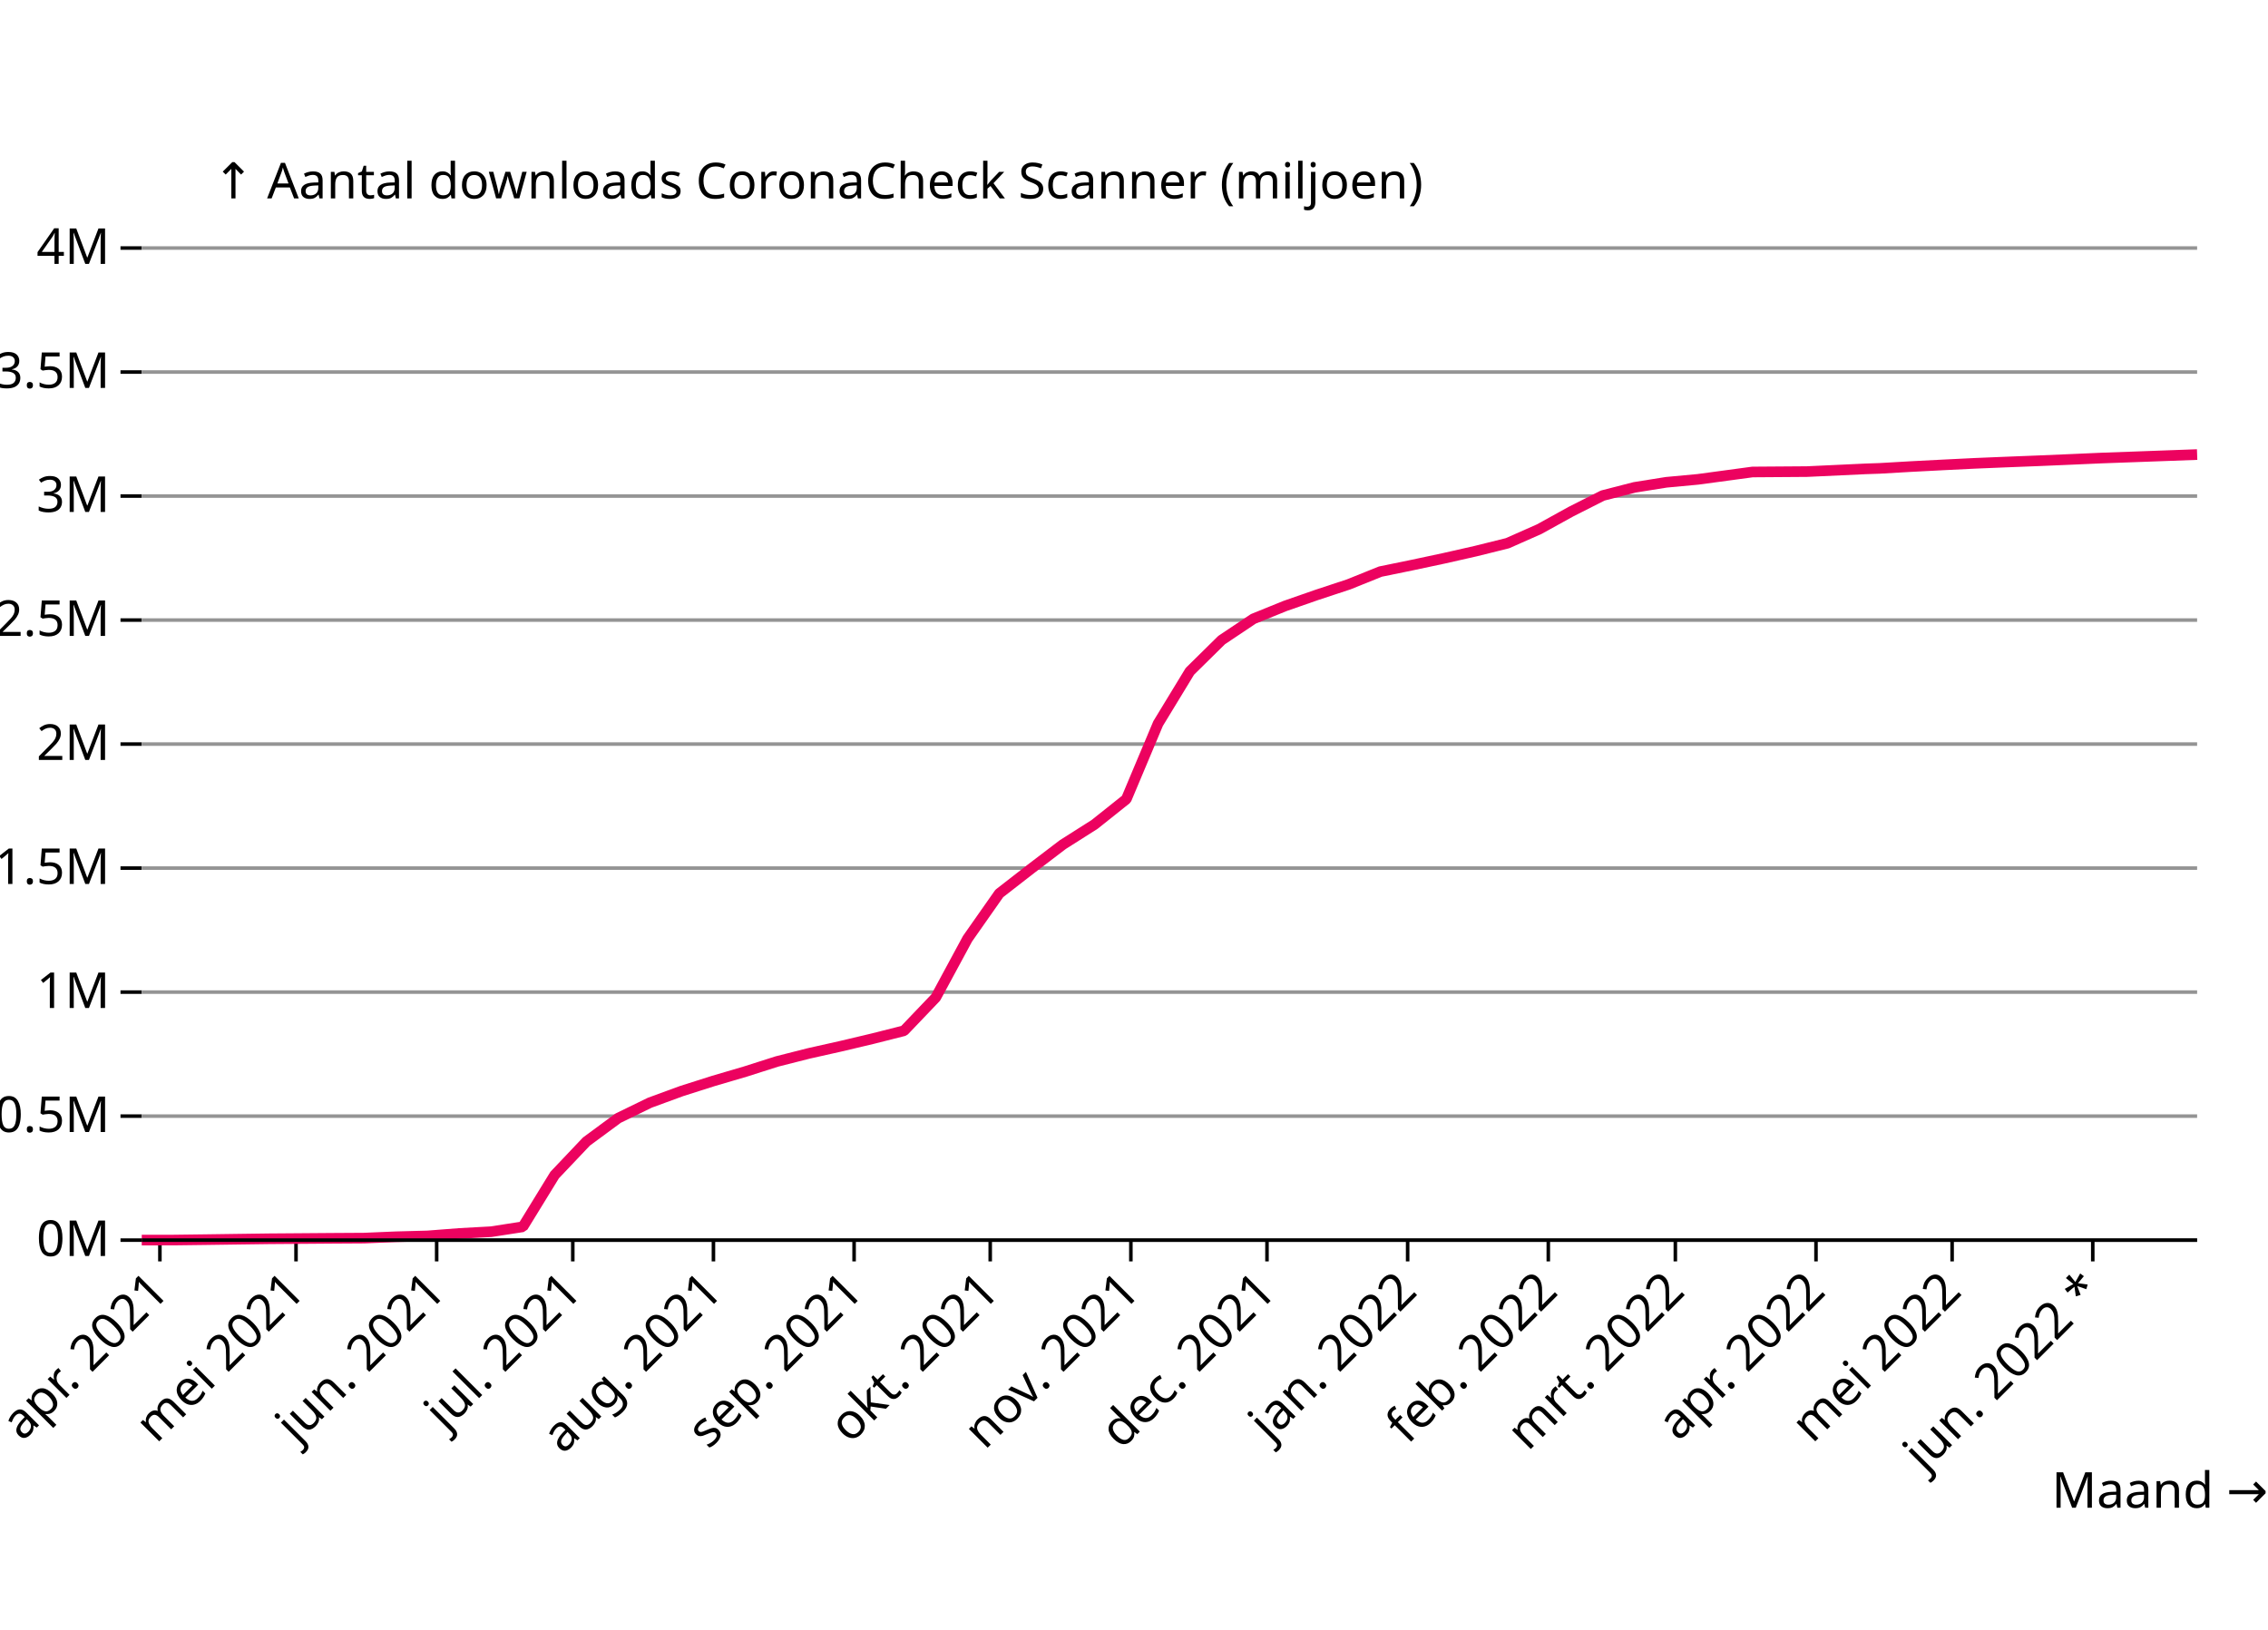
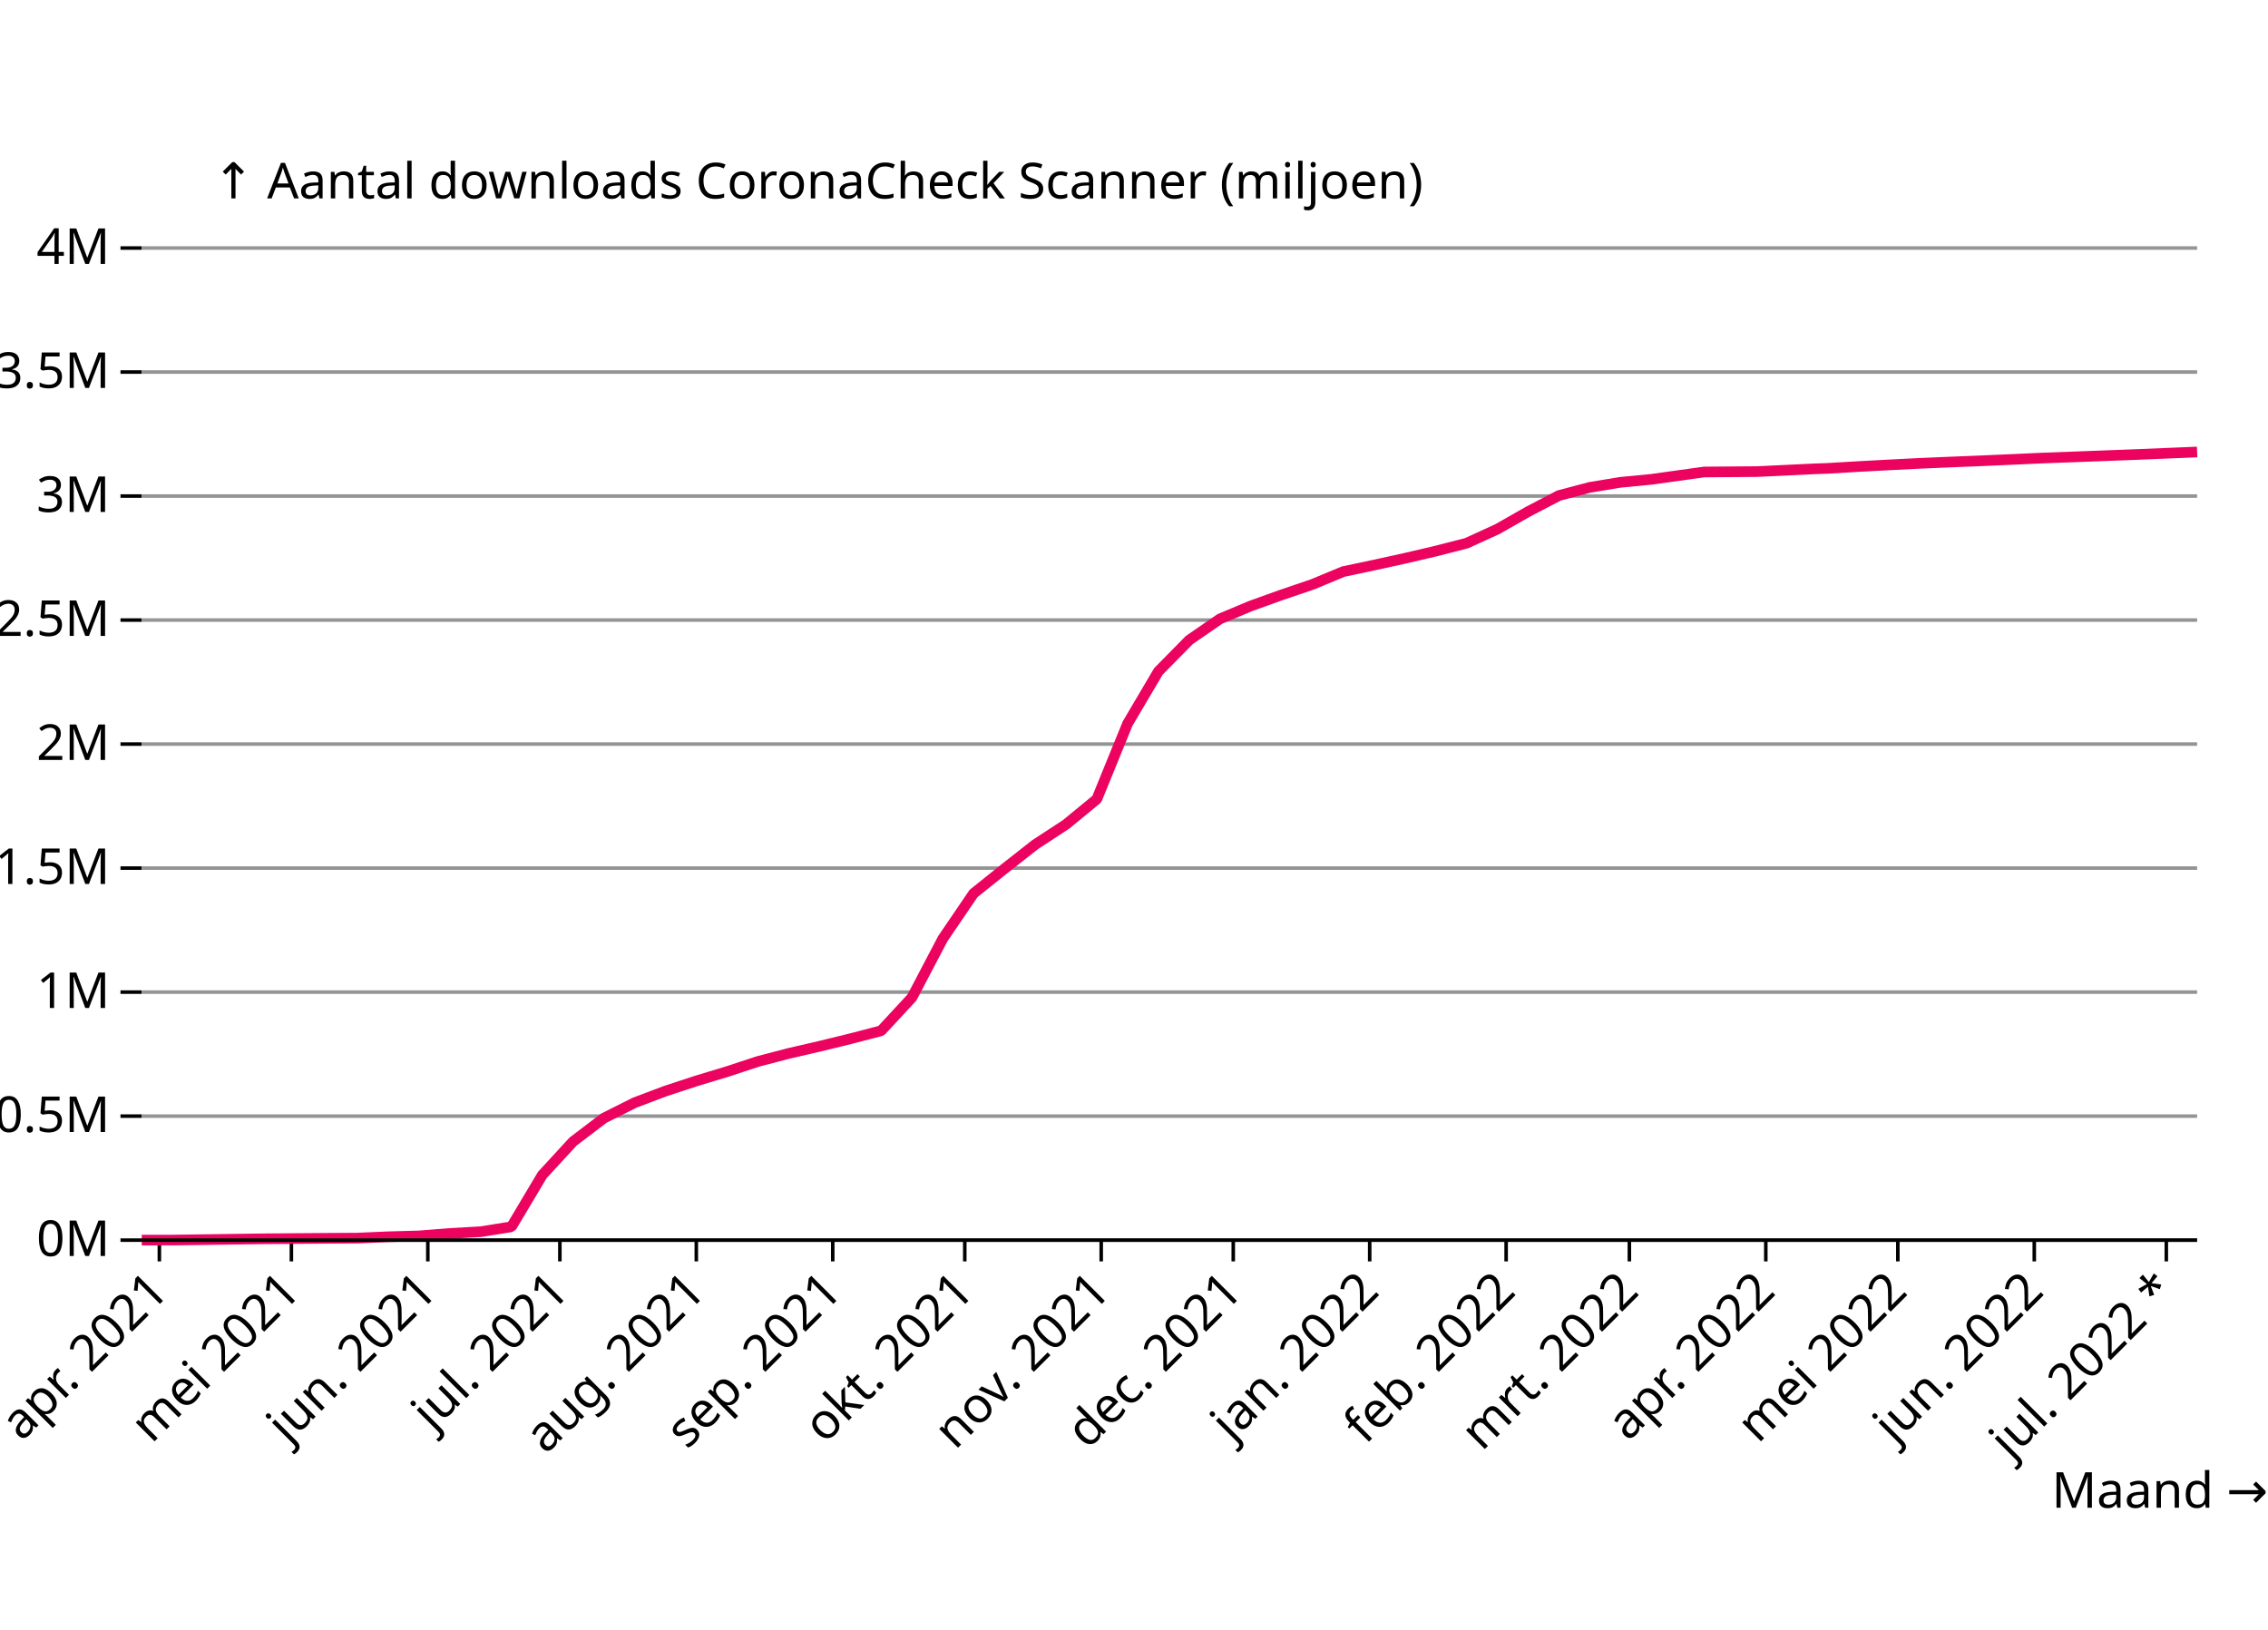
<svg xmlns="http://www.w3.org/2000/svg" class="plot" fill="currentColor" text-anchor="middle" width="640" height="460" viewBox="0 0 640 400" style="font-family: 'RO Sans', sans-serif; font-size: 14px;">
  <style>
        line[stroke-opacity] {
            stroke-opacity: 1;
            stroke: #949494;
        }
</style>
  <g transform="translate(40,0)" fill="none" text-anchor="end">
    <g class="tick" opacity="1" transform="translate(0,320)">
      <line stroke="currentColor" x2="-6" />
      <line stroke="currentColor" x2="580" stroke-opacity="0.1" />
      <text fill="currentColor" x="-9" dy="0.32em">0M</text>
    </g>
    <g class="tick" opacity="1" transform="translate(0,285)">
      <line stroke="currentColor" x2="-6" />
      <line stroke="currentColor" x2="580" stroke-opacity="0.1" />
      <text fill="currentColor" x="-9" dy="0.32em">0.5M</text>
    </g>
    <g class="tick" opacity="1" transform="translate(0,250)">
      <line stroke="currentColor" x2="-6" />
      <line stroke="currentColor" x2="580" stroke-opacity="0.1" />
      <text fill="currentColor" x="-9" dy="0.32em">1M</text>
    </g>
    <g class="tick" opacity="1" transform="translate(0,215)">
      <line stroke="currentColor" x2="-6" />
      <line stroke="currentColor" x2="580" stroke-opacity="0.1" />
      <text fill="currentColor" x="-9" dy="0.32em">1.5M</text>
    </g>
    <g class="tick" opacity="1" transform="translate(0,180)">
      <line stroke="currentColor" x2="-6" />
      <line stroke="currentColor" x2="580" stroke-opacity="0.1" />
      <text fill="currentColor" x="-9" dy="0.32em">2M</text>
    </g>
    <g class="tick" opacity="1" transform="translate(0,145)">
      <line stroke="currentColor" x2="-6" />
      <line stroke="currentColor" x2="580" stroke-opacity="0.1" />
      <text fill="currentColor" x="-9" dy="0.32em">2.5M</text>
    </g>
    <g class="tick" opacity="1" transform="translate(0,110)">
      <line stroke="currentColor" x2="-6" />
      <line stroke="currentColor" x2="580" stroke-opacity="0.1" />
      <text fill="currentColor" x="-9" dy="0.32em">3M</text>
    </g>
    <g class="tick" opacity="1" transform="translate(0,75)">
      <line stroke="currentColor" x2="-6" />
      <line stroke="currentColor" x2="580" stroke-opacity="0.1" />
      <text fill="currentColor" x="-9" dy="0.32em">3.5M</text>
    </g>
    <g class="tick" opacity="1" transform="translate(0,40)">
      <line stroke="currentColor" x2="-6" />
      <line stroke="currentColor" x2="580" stroke-opacity="0.1" />
      <text fill="currentColor" x="-9" dy="0.32em">4M</text>
    </g>
    <text fill="currentColor" transform="translate(20,40)" dy="-1em" text-anchor="start">↑ Aantal downloads CoronaCheck Scanner (miljoen)</text>
  </g>
  <g transform="translate(0,320)" fill="none" text-anchor="middle">
-     <g class="tick" opacity="1" transform="translate(45.12141,0)">
+     <g class="tick" opacity="1" transform="translate(44.96788,0)">
      <line stroke="currentColor" y2="6" />
      <text fill="currentColor" dy="0.32em" transform="translate(0, 11.82843) rotate(-45)" text-anchor="end">apr. 2021</text>
    </g>
-     <g class="tick" opacity="1" transform="translate(83.53201,0)">
+     <g class="tick" opacity="1" transform="translate(82.22698,0)">
      <line stroke="currentColor" y2="6" />
      <text fill="currentColor" dy="0.32em" transform="translate(0, 11.82843) rotate(-45)" text-anchor="end">mei 2021</text>
    </g>
-     <g class="tick" opacity="1" transform="translate(123.223,0)">
+     <g class="tick" opacity="1" transform="translate(120.7281,0)">
      <line stroke="currentColor" y2="6" />
      <text fill="currentColor" dy="0.32em" transform="translate(0, 11.82843) rotate(-45)" text-anchor="end">jun. 2021</text>
    </g>
-     <g class="tick" opacity="1" transform="translate(161.6336,0)">
+     <g class="tick" opacity="1" transform="translate(157.9872,0)">
      <line stroke="currentColor" y2="6" />
      <text fill="currentColor" dy="0.32em" transform="translate(0, 11.82843) rotate(-45)" text-anchor="end">jul. 2021</text>
    </g>
-     <g class="tick" opacity="1" transform="translate(201.3245,0)">
+     <g class="tick" opacity="1" transform="translate(196.4882,0)">
      <line stroke="currentColor" y2="6" />
      <text fill="currentColor" dy="0.32em" transform="translate(0, 11.82843) rotate(-45)" text-anchor="end">aug. 2021</text>
    </g>
-     <g class="tick" opacity="1" transform="translate(241.0155,0)">
+     <g class="tick" opacity="1" transform="translate(234.9893,0)">
      <line stroke="currentColor" y2="6" />
      <text fill="currentColor" dy="0.32em" transform="translate(0, 11.82843) rotate(-45)" text-anchor="end">sep. 2021</text>
    </g>
-     <g class="tick" opacity="1" transform="translate(279.426,0)">
+     <g class="tick" opacity="1" transform="translate(272.2484,0)">
      <line stroke="currentColor" y2="6" />
      <text fill="currentColor" dy="0.32em" transform="translate(0, 11.82843) rotate(-45)" text-anchor="end">okt. 2021</text>
    </g>
-     <g class="tick" opacity="1" transform="translate(319.117,0)">
+     <g class="tick" opacity="1" transform="translate(310.7495,0)">
      <line stroke="currentColor" y2="6" />
      <text fill="currentColor" dy="0.32em" transform="translate(0, 11.82843) rotate(-45)" text-anchor="end">nov. 2021</text>
    </g>
-     <g class="tick" opacity="1" transform="translate(357.5276,0)">
+     <g class="tick" opacity="1" transform="translate(348.0086,0)">
      <line stroke="currentColor" y2="6" />
      <text fill="currentColor" dy="0.32em" transform="translate(0, 11.82843) rotate(-45)" text-anchor="end">dec. 2021</text>
    </g>
-     <g class="tick" opacity="1" transform="translate(397.2185,0)">
+     <g class="tick" opacity="1" transform="translate(386.5096,0)">
      <line stroke="currentColor" y2="6" />
      <text fill="currentColor" dy="0.32em" transform="translate(0, 11.82843) rotate(-45)" text-anchor="end">jan. 2022</text>
    </g>
-     <g class="tick" opacity="1" transform="translate(436.9095,0)">
+     <g class="tick" opacity="1" transform="translate(425.0107,0)">
      <line stroke="currentColor" y2="6" />
      <text fill="currentColor" dy="0.32em" transform="translate(0, 11.82843) rotate(-45)" text-anchor="end">feb. 2022</text>
    </g>
-     <g class="tick" opacity="1" transform="translate(472.7594,0)">
+     <g class="tick" opacity="1" transform="translate(459.7859,0)">
      <line stroke="currentColor" y2="6" />
      <text fill="currentColor" dy="0.32em" transform="translate(0, 11.82843) rotate(-45)" text-anchor="end">mrt. 2022</text>
    </g>
-     <g class="tick" opacity="1" transform="translate(512.4503,0)">
+     <g class="tick" opacity="1" transform="translate(498.2869,0)">
      <line stroke="currentColor" y2="6" />
      <text fill="currentColor" dy="0.32em" transform="translate(0, 11.82843) rotate(-45)" text-anchor="end">apr. 2022</text>
    </g>
-     <g class="tick" opacity="1" transform="translate(550.8609,0)">
+     <g class="tick" opacity="1" transform="translate(535.546,0)">
      <line stroke="currentColor" y2="6" />
      <text fill="currentColor" dy="0.32em" transform="translate(0, 11.82843) rotate(-45)" text-anchor="end">mei 2022</text>
    </g>
-     <g class="tick" opacity="1" transform="translate(590.5519,0)">
+     <g class="tick" opacity="1" transform="translate(574.0471,0)">
      <line stroke="currentColor" y2="6" />
-       <text fill="currentColor" dy="0.32em" transform="translate(0, 11.82843) rotate(-45)" text-anchor="end">jun. 2022 *</text>
+       <text fill="currentColor" dy="0.32em" transform="translate(0, 11.82843) rotate(-45)" text-anchor="end">jun. 2022</text>
+     </g>
+     <g class="tick" opacity="1" transform="translate(611.3062,0)">
+       <line stroke="currentColor" y2="6" />
+       <text fill="currentColor" dy="0.32em" transform="translate(0, 11.82843) rotate(-45)" text-anchor="end">jul. 2022 *</text>
    </g>
    <text fill="currentColor" transform="translate(640,80)" dy="-0.32em" text-anchor="end">Maand →</text>
  </g>
  <g fill="none" stroke="#ec025f" stroke-width="3" stroke-miterlimit="1">
-     <path d="M40,319.983L48.962,319.977L57.925,319.865L66.887,319.739L75.85,319.618L84.812,319.552L93.775,319.484L102.737,319.43L111.7,319.05L120.662,318.809L129.625,318.117L138.587,317.623L147.55,316.233L156.512,301.636L165.475,292.184L174.437,285.571L183.4,281.205L192.362,277.922L201.325,275.071L210.287,272.438L219.249,269.579L228.212,267.305L237.174,265.298L246.137,263.173L255.099,260.909L264.062,251.522L273.024,234.934L281.987,222.156L290.949,215.192L299.912,208.365L308.874,202.681L317.837,195.536L326.799,174.21L335.762,159.478L344.724,150.648L353.687,144.649L362.649,141.014L371.611,137.89L380.574,134.931L389.536,131.32L398.499,129.481L407.461,127.573L416.424,125.541L425.386,123.313L434.349,119.345L443.311,114.395L443.311,114.395L452.274,109.856L461.236,107.551L470.199,106.118L479.161,105.283L494.525,103.207L509.89,103.097L526.534,102.323L530.375,102.192L539.338,101.673L548.3,101.209L557.263,100.767L566.225,100.396L575.188,100.045L584.15,99.664L593.113,99.269L602.075,98.946L611.038,98.618L620,98.289" />
+     <path d="M40,319.983L48.694,319.977L57.388,319.865L66.081,319.739L74.775,319.618L83.469,319.552L92.163,319.484L100.857,319.43L109.55,319.05L118.244,318.809L126.938,318.117L135.632,317.623L144.325,316.233L153.019,301.636L161.713,292.184L170.407,285.571L179.101,281.205L187.794,277.922L196.488,275.071L205.182,272.438L213.876,269.579L222.57,267.305L231.263,265.298L239.957,263.173L248.651,260.909L257.345,251.522L266.039,234.934L274.732,222.156L283.426,215.192L292.12,208.365L300.814,202.681L309.507,195.536L318.201,174.21L326.895,159.478L335.589,150.648L344.283,144.649L352.976,141.014L361.67,137.89L370.364,134.931L379.058,131.32L387.752,129.481L396.445,127.573L405.139,125.541L413.833,123.313L422.527,119.345L431.221,114.395L431.221,114.395L439.914,109.856L448.608,107.551L457.302,106.118L465.996,105.283L480.899,103.207L495.803,103.097L511.949,102.323L515.675,102.192L524.368,101.673L533.062,101.209L541.756,100.767L550.45,100.396L559.143,100.045L567.837,99.664L576.531,99.269L585.225,98.946L593.919,98.618L602.612,98.289L611.306,97.925L620,97.566" />
  </g>
  <g stroke="currentColor">
    <line x1="40" x2="620" y1="320" y2="320" />
  </g>
</svg>
